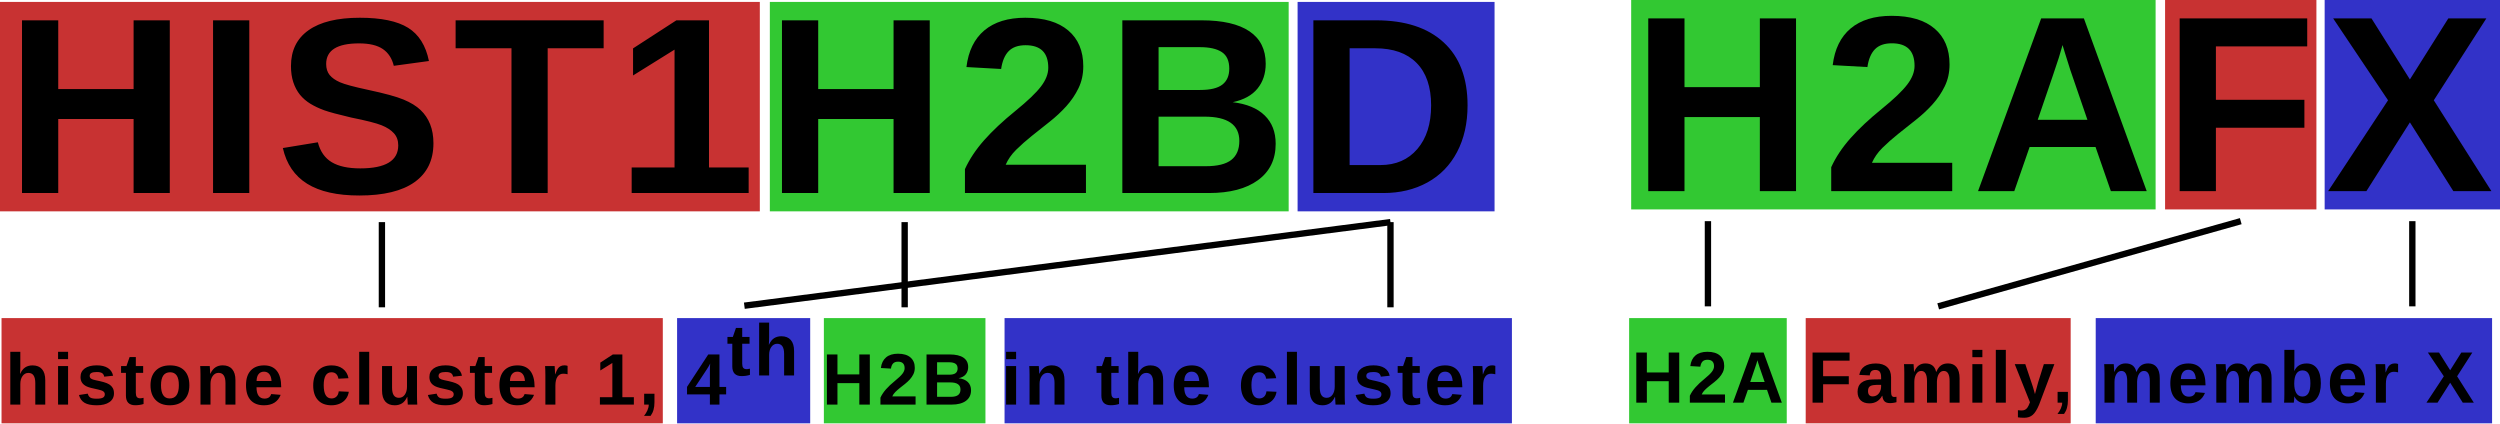
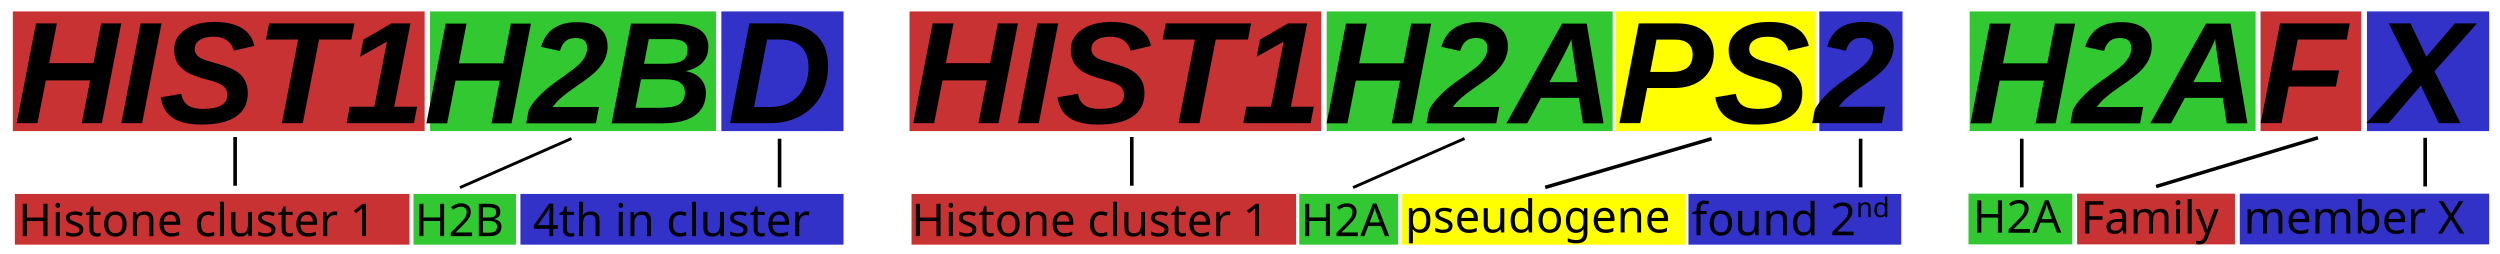
- <svg xmlns="http://www.w3.org/2000/svg" width="788.538" height="133.528" id="svg5523" version="1.1">
+ <svg xmlns="http://www.w3.org/2000/svg" width="1380" height="140" id="svg5523" version="1.1">
  <defs id="defs5525" />
-   <g id="layer1" transform="translate(36.68183,-272.9332)">
-     <g id="g6714">
-       <rect y="373.263" x="280.17" height="33.198" width="160.03" id="rect6497-4-3-4" style="fill:#3232c8;fill-opacity:1;stroke:none" />
-       <rect y="373.263" x="176.884" height="33.198" width="41.982" id="rect6497-4-3-4-9" style="fill:#3232c8;fill-opacity:1;stroke:none" />
-       <rect y="373.263" x="223.178" height="33.198" width="50.966" id="rect6497-4-5" style="fill:#32c832;fill-opacity:1;stroke:none" />
-       <rect y="373.263" x="-36.198" height="33.198" width="208.575" id="rect6497-6" style="fill:#c83232;fill-opacity:1;stroke:none" />
-       <rect y="273.539" x="372.599" height="66.055" width="62.124" id="rect6497-4-3" style="fill:#3232c8;fill-opacity:1;stroke:none" />
-       <rect y="273.539" x="206.138" height="66.055" width="163.645" id="rect6497-4" style="fill:#32c832;fill-opacity:1;stroke:none" />
-       <rect y="273.539" x="-36.682" height="66.055" width="239.659" id="rect6497" style="fill:#c83232;fill-opacity:1;stroke:none" />
-       <text transform="scale(1.000718,0.9992822)" id="text5027-9" y="334.061" x="-35.014" style="font-size:33.955px;font-style:normal;font-variant:normal;font-weight:normal;font-stretch:normal;text-align:justify;line-height:191%;letter-spacing:1.98px;word-spacing:0px;writing-mode:lr-tb;text-anchor:start;fill:#000000;fill-opacity:1;stroke:none;display:inline;font-family:Arno Pro;-inkscape-font-specification:Arno Pro" xml:space="preserve">
-         <tspan dx="0" style="font-size:79.229px;font-style:normal;font-variant:normal;font-weight:bold;font-stretch:normal;text-align:justify;line-height:191%;letter-spacing:3px;writing-mode:lr-tb;text-anchor:start;fill:#000000;fill-opacity:1;font-family:Liberation Sans;-inkscape-font-specification:Liberation Sans Bold" id="tspan21248-8" y="334.061" x="-35.014">HIST1H2BD</tspan>
-         <tspan id="tspan6545" dx="0 0 0 0 0 0 0 0 0 0 0 0 0 0 0 0 0 0 0 0 0 0 0 0 0 0 0 0 0 0 0 0 0 0 0 0 0 0 0 0 0 0" style="font-size:23px;font-style:normal;font-variant:normal;font-weight:bold;font-stretch:normal;text-align:justify;line-height:191%;letter-spacing:1px;writing-mode:lr-tb;text-anchor:start;fill:#000000;fill-opacity:1;font-family:Liberation Sans;-inkscape-font-specification:Liberation Sans Bold" y="400.838" x="-35.014">histone cluster 1, 4<tspan id="tspan6549" style="font-size:23px;font-style:normal;font-variant:normal;font-weight:bold;font-stretch:normal;text-align:justify;line-height:191%;writing-mode:lr-tb;text-anchor:start;baseline-shift:super;font-family:Liberation Sans;-inkscape-font-specification:Liberation Sans Bold">th</tspan> H2B in the cluster</tspan>
+   <g id="layer1" transform="translate(36.68183,-266.4611)">
+     <rect style="fill:#ffff00;fill-opacity:1;stroke:none" id="rect4235" width="110.571" height="66.055" x="855.085" y="272.765" />
+     <g id="g3690" transform="translate(278.3873,190.4035)">
+       <rect y="182.959" x="831.506" height="28" width="87.11" id="rect6497-6-2" style="fill:#c83232;fill-opacity:1;stroke:none" />
+       <rect y="182.959" x="921.294" height="28" width="137.644" id="rect6497-4-3-4-9-5" style="fill:#3232c8;fill-opacity:1;stroke:none" />
+       <rect y="182.959" x="771.537" height="28" width="57.292" id="rect6497-4-5-6" style="fill:#32c832;fill-opacity:1;stroke:none" />
+       <path style="fill:none;stroke:#000000;stroke-width:2;stroke-linecap:butt;stroke-linejoin:miter;stroke-miterlimit:4;stroke-dasharray:none;stroke-opacity:1" d="m 800.941,152.623 0,26.871" id="path6748-5" />
+       <path style="fill:none;stroke:#000000;stroke-width:1.937;stroke-linecap:butt;stroke-linejoin:miter;stroke-miterlimit:4;stroke-dasharray:none;stroke-opacity:1" d="m 964.451,152.102 -89.372,26.902" id="path6748-2" />
+       <path style="fill:none;stroke:#000000;stroke-width:2;stroke-linecap:butt;stroke-linejoin:miter;stroke-miterlimit:4;stroke-dasharray:none;stroke-opacity:1" d="m 1023.622,152.118 0,26.871" id="path6748-28" />
+       <rect y="82.361" x="932.75" height="66.055" width="55.587" id="rect6497-5" style="fill:#c83232;fill-opacity:1;stroke:none" />
+       <text id="text3378" y="144.021" x="931.434" style="font-style:normal;font-weight:normal;font-size:40px;line-height:125%;font-family:sans-serif;letter-spacing:0px;word-spacing:0px;fill:#000000;fill-opacity:1;stroke:none;stroke-width:1px;stroke-linecap:butt;stroke-linejoin:miter;stroke-opacity:1" xml:space="preserve">
+         <tspan style="font-style:italic;font-variant:normal;font-weight:bold;font-stretch:normal;font-size:80px;font-family:'Liberation Sans';-inkscape-font-specification:'Liberation Sans Bold Italic'" y="144.021" x="931.434" id="tspan3380">F</tspan>
      </text>
-       <path style="fill:none;stroke:#000000;stroke-width:2;stroke-linecap:butt;stroke-linejoin:miter;stroke-miterlimit:4;stroke-opacity:1;stroke-dasharray:none" d="m 83.779,342.993 0,26.871" id="path6748" />
-       <path style="fill:none;stroke:#000000;stroke-width:2;stroke-linecap:butt;stroke-linejoin:miter;stroke-miterlimit:4;stroke-opacity:1;stroke-dasharray:none" d="M 401.893,342.993 198.095,369.359" id="path6748-7" />
-       <path style="fill:none;stroke:#000000;stroke-width:2;stroke-linecap:butt;stroke-linejoin:miter;stroke-miterlimit:4;stroke-opacity:1;stroke-dasharray:none" d="m 401.893,342.993 0,26.871" id="path6748-1" />
-       <path style="fill:none;stroke:#000000;stroke-width:2;stroke-linecap:butt;stroke-linejoin:miter;stroke-miterlimit:4;stroke-opacity:1;stroke-dasharray:none" d="m 248.661,342.993 0,26.871" id="path6748-3" />
+       <rect y="82.361" x="991.489" height="66.055" width="67.449" id="rect6497-4-3-0" style="fill:#3232c8;fill-opacity:1;stroke:none" />
+       <text xml:space="preserve" style="font-style:normal;font-weight:normal;font-size:40px;line-height:125%;font-family:sans-serif;letter-spacing:0px;word-spacing:0px;fill:#000000;fill-opacity:1;stroke:none;stroke-width:1px;stroke-linecap:butt;stroke-linejoin:miter;stroke-opacity:1" x="994.863" y="144.021" id="text3384">
+         <tspan id="tspan3386" x="994.863" y="144.021" style="font-style:italic;font-variant:normal;font-weight:bold;font-stretch:normal;font-size:80px;font-family:'Liberation Sans';-inkscape-font-specification:'Liberation Sans Bold Italic'">X</tspan>
+       </text>
+       <rect y="82.361" x="772.185" height="66.055" width="157.836" id="rect6497-4-6" style="fill:#32c832;fill-opacity:1;stroke:none" />
+       <text xml:space="preserve" style="font-style:normal;font-weight:normal;font-size:40px;line-height:125%;font-family:sans-serif;letter-spacing:0px;word-spacing:0px;fill:#000000;fill-opacity:1;stroke:none;stroke-width:1px;stroke-linecap:butt;stroke-linejoin:miter;stroke-opacity:1" x="771.244" y="144.138" id="text3388">
+         <tspan id="tspan3390" x="771.244" y="144.138" style="font-style:italic;font-variant:normal;font-weight:bold;font-stretch:normal;font-size:80px;font-family:'Liberation Sans';-inkscape-font-specification:'Liberation Sans Bold Italic'">H2A</tspan>
+       </text>
+       <text id="text3416" y="204.512" x="773.945" style="font-style:normal;font-weight:normal;font-size:40px;line-height:125%;font-family:sans-serif;letter-spacing:0px;word-spacing:0px;fill:#000000;fill-opacity:1;stroke:none;stroke-width:1px;stroke-linecap:butt;stroke-linejoin:miter;stroke-opacity:1" xml:space="preserve">
+         <tspan style="font-style:normal;font-variant:normal;font-weight:normal;font-stretch:normal;font-size:25px;font-family:sans-serif;-inkscape-font-specification:sans-serif" y="204.512" x="773.945" id="tspan3418">H2A</tspan>
+       </text>
+       <text id="text3420" y="204.951" x="833.585" style="font-style:normal;font-weight:normal;font-size:40px;line-height:125%;font-family:sans-serif;letter-spacing:0px;word-spacing:0px;fill:#000000;fill-opacity:1;stroke:none;stroke-width:1px;stroke-linecap:butt;stroke-linejoin:miter;stroke-opacity:1" xml:space="preserve">
+         <tspan style="font-style:normal;font-variant:normal;font-weight:normal;font-stretch:normal;font-size:25px;font-family:sans-serif;-inkscape-font-specification:sans-serif" y="204.951" x="833.585" id="tspan3422">Family</tspan>
+       </text>
+       <text id="text3424" y="204.951" x="923.468" style="font-style:normal;font-weight:normal;font-size:40px;line-height:125%;font-family:sans-serif;letter-spacing:0px;word-spacing:0px;fill:#000000;fill-opacity:1;stroke:none;stroke-width:1px;stroke-linecap:butt;stroke-linejoin:miter;stroke-opacity:1" xml:space="preserve">
+         <tspan style="font-style:normal;font-variant:normal;font-weight:normal;font-stretch:normal;font-size:25px;font-family:sans-serif;-inkscape-font-specification:sans-serif" y="204.951" x="923.468" id="tspan3426">member X</tspan>
+       </text>
    </g>
-     <g id="g6733">
-       <rect y="373.263" x="532.865" height="33.198" width="83.575" id="rect6497-6-2" style="fill:#c83232;fill-opacity:1;stroke:none" />
-       <rect y="373.263" x="624.34" height="33.198" width="125.017" id="rect6497-4-3-4-9-5" style="fill:#3232c8;fill-opacity:1;stroke:none" />
-       <rect y="373.263" x="477.169" height="33.198" width="49.716" id="rect6497-4-5-6" style="fill:#32c832;fill-opacity:1;stroke:none" />
-       <rect y="272.933" x="696.55" height="66.055" width="55.306" id="rect6497-4-3-0" style="fill:#3232c8;fill-opacity:1;stroke:none" />
-       <rect y="272.933" x="477.817" height="66.055" width="165.412" id="rect6497-4-6" style="fill:#32c832;fill-opacity:1;stroke:none" />
-       <rect y="272.933" x="646.218" height="66.055" width="47.73" id="rect6497-5" style="fill:#c83232;fill-opacity:1;stroke:none" />
-       <text transform="scale(1.000718,0.9992822)" id="text5027-9-9" y="333.454" x="477.56" style="font-size:33.955px;font-style:normal;font-variant:normal;font-weight:normal;font-stretch:normal;text-align:justify;line-height:191%;letter-spacing:1.98px;word-spacing:0px;writing-mode:lr-tb;text-anchor:start;fill:#000000;fill-opacity:1;stroke:none;display:inline;font-family:Arno Pro;-inkscape-font-specification:Arno Pro" xml:space="preserve">
-         <tspan dx="0" style="font-size:79.229px;font-style:normal;font-variant:normal;font-weight:bold;font-stretch:normal;text-align:justify;line-height:191%;letter-spacing:3px;writing-mode:lr-tb;text-anchor:start;fill:#000000;fill-opacity:1;font-family:Liberation Sans;-inkscape-font-specification:Liberation Sans Bold" id="tspan21248-8-5" y="333.454" x="477.56">H2AFX</tspan>
-         <tspan id="tspan6545-6" dx="0 0 0 0 0 0 0 0 0 0 0 0 0 0 0 0 0 0 0 0 0" style="font-size:23px;font-style:normal;font-variant:normal;font-weight:bold;font-stretch:normal;text-align:justify;line-height:191%;letter-spacing:1px;writing-mode:lr-tb;text-anchor:start;fill:#000000;fill-opacity:1;font-family:Liberation Sans;-inkscape-font-specification:Liberation Sans Bold" y="400.232" x="477.56">H2A Family, member X</tspan>
+     <rect y="373.51" x="466.485" height="28" width="212.269" id="rect3576" style="fill:#c83232;fill-opacity:1;stroke:none" />
+     <rect y="373.51" x="895.356" height="28" width="117.454" id="rect3578" style="fill:#3232c8;fill-opacity:1;stroke:none" />
+     <rect y="373.51" x="680.515" height="28" width="54.558" id="rect3580" style="fill:#32c832;fill-opacity:1;stroke:none" />
+     <path style="fill:none;stroke:#000000;stroke-width:2;stroke-linecap:butt;stroke-linejoin:miter;stroke-miterlimit:4;stroke-dasharray:none;stroke-opacity:1" d="m 588.062,342.103 0,26.871" id="path3582" />
+     <path style="fill:none;stroke:#000000;stroke-width:1.612;stroke-linecap:butt;stroke-linejoin:miter;stroke-miterlimit:4;stroke-dasharray:none;stroke-opacity:1" d="m 771.729,342.928 -61.542,27.068" id="path3584" />
+     <path style="fill:none;stroke:#000000;stroke-width:2;stroke-linecap:butt;stroke-linejoin:miter;stroke-miterlimit:4;stroke-dasharray:none;stroke-opacity:1" d="m 990.386,343.026 0,26.871" id="path3586" />
+     <rect y="272.765" x="465.368" height="66.055" width="227.313" id="rect3588" style="fill:#c83232;fill-opacity:1;stroke:none" />
+     <text id="text3590" y="334.425" x="466.073" style="font-style:normal;font-weight:normal;font-size:40px;line-height:125%;font-family:sans-serif;letter-spacing:0px;word-spacing:0px;fill:#000000;fill-opacity:1;stroke:none;stroke-width:1px;stroke-linecap:butt;stroke-linejoin:miter;stroke-opacity:1" xml:space="preserve">
+       <tspan style="font-style:italic;font-variant:normal;font-weight:bold;font-stretch:normal;font-size:80px;font-family:'Liberation Sans';-inkscape-font-specification:'Liberation Sans Bold Italic'" y="334.425" x="466.073" id="tspan3592">HIST1</tspan>
+     </text>
+     <rect y="272.765" x="967.585" height="66.055" width="45.928" id="rect3594" style="fill:#3232c8;fill-opacity:1;stroke:none" />
+     <text xml:space="preserve" style="font-style:normal;font-weight:normal;font-size:40px;line-height:125%;font-family:sans-serif;letter-spacing:0px;word-spacing:0px;fill:#000000;fill-opacity:1;stroke:none;stroke-width:1px;stroke-linecap:butt;stroke-linejoin:miter;stroke-opacity:1" x="855.841" y="334.425" id="text3596">
+       <tspan id="tspan3598" x="855.841" y="334.425" style="font-style:italic;font-variant:normal;font-weight:bold;font-stretch:normal;font-size:80px;font-family:'Liberation Sans';-inkscape-font-specification:'Liberation Sans Bold Italic'">PS</tspan>
+     </text>
+     <rect y="272.765" x="695.656" height="66.055" width="157.836" id="rect3600" style="fill:#32c832;fill-opacity:1;stroke:none" />
+     <text xml:space="preserve" style="font-style:normal;font-weight:normal;font-size:40px;line-height:125%;font-family:sans-serif;letter-spacing:0px;word-spacing:0px;fill:#000000;fill-opacity:1;stroke:none;stroke-width:1px;stroke-linecap:butt;stroke-linejoin:miter;stroke-opacity:1" x="694.222" y="334.542" id="text3602">
+       <tspan id="tspan3604" x="694.222" y="334.542" style="font-style:italic;font-variant:normal;font-weight:bold;font-stretch:normal;font-size:80px;font-family:'Liberation Sans';-inkscape-font-specification:'Liberation Sans Bold Italic'">H2A</tspan>
+     </text>
+     <text id="text3606" y="396.788" x="683.352" style="font-style:normal;font-weight:normal;font-size:40px;line-height:125%;font-family:sans-serif;letter-spacing:0px;word-spacing:0px;fill:#000000;fill-opacity:1;stroke:none;stroke-width:1px;stroke-linecap:butt;stroke-linejoin:miter;stroke-opacity:1" xml:space="preserve">
+       <tspan style="font-style:normal;font-variant:normal;font-weight:normal;font-stretch:normal;font-size:25px;font-family:sans-serif;-inkscape-font-specification:sans-serif" y="396.788" x="683.352" id="tspan3608" dx="-2">H2A</tspan>
+     </text>
+     <text id="text3610" y="396.818" x="468.421" style="font-style:normal;font-weight:normal;font-size:40px;line-height:125%;font-family:sans-serif;letter-spacing:0px;word-spacing:0px;fill:#000000;fill-opacity:1;stroke:none;stroke-width:1px;stroke-linecap:butt;stroke-linejoin:miter;stroke-opacity:1" xml:space="preserve">
+       <tspan style="font-style:normal;font-variant:normal;font-weight:normal;font-stretch:normal;font-size:25px;font-family:sans-serif;-inkscape-font-specification:sans-serif" y="396.818" x="468.421" id="tspan3612" dx="-2">Histone cluster 1</tspan>
+     </text>
+     <text id="text3614" y="396.313" x="897.081" style="font-style:normal;font-weight:normal;font-size:40px;line-height:125%;font-family:sans-serif;letter-spacing:0px;word-spacing:0px;fill:#000000;fill-opacity:1;stroke:none;stroke-width:1px;stroke-linecap:butt;stroke-linejoin:miter;stroke-opacity:1" xml:space="preserve">
+       <tspan style="font-style:normal;font-variant:normal;font-weight:normal;font-stretch:normal;font-size:25px;font-family:sans-serif;-inkscape-font-specification:sans-serif" y="396.313" x="897.081" id="tspan3616">found 2<tspan style="font-size:15px" id="tspan4239" dy="-10">nd</tspan>
+       </tspan>
+     </text>
+     <g id="g3713" transform="translate(278.3872,190.6635)">
+       <rect y="182.847" x="-306.862" height="28" width="217.824" id="rect3618" style="fill:#c83232;fill-opacity:1;stroke:none" />
+       <rect y="182.847" x="-27.789" height="28" width="178.359" id="rect3620" style="fill:#3232c8;fill-opacity:1;stroke:none" />
+       <rect y="182.847" x="-86.832" height="28" width="56.578" id="rect3622" style="fill:#32c832;fill-opacity:1;stroke:none" />
+       <path style="fill:none;stroke:#000000;stroke-width:2;stroke-linecap:butt;stroke-linejoin:miter;stroke-miterlimit:4;stroke-dasharray:none;stroke-opacity:1" d="m -185.285,151.439 0,26.871" id="path3624" />
+       <path style="fill:none;stroke:#000000;stroke-width:1.612;stroke-linecap:butt;stroke-linejoin:miter;stroke-miterlimit:4;stroke-dasharray:none;stroke-opacity:1" d="M 0.382,152.265 -61.16,179.332" id="path3626" />
+       <path style="fill:none;stroke:#000000;stroke-width:2;stroke-linecap:butt;stroke-linejoin:miter;stroke-miterlimit:4;stroke-dasharray:none;stroke-opacity:1" d="m 115.253,152.363 0,26.871" id="path3628" />
+       <rect y="82.101" x="-307.979" height="66.055" width="227.313" id="rect3630" style="fill:#c83232;fill-opacity:1;stroke:none" />
+       <text id="text3632" y="143.761" x="-307.274" style="font-style:normal;font-weight:normal;font-size:40px;line-height:125%;font-family:sans-serif;letter-spacing:0px;word-spacing:0px;fill:#000000;fill-opacity:1;stroke:none;stroke-width:1px;stroke-linecap:butt;stroke-linejoin:miter;stroke-opacity:1" xml:space="preserve">
+         <tspan style="font-style:italic;font-variant:normal;font-weight:bold;font-stretch:normal;font-size:80px;font-family:'Liberation Sans';-inkscape-font-specification:'Liberation Sans Bold Italic'" y="143.761" x="-307.274" id="tspan3634">HIST1</tspan>
      </text>
-       <path style="fill:none;stroke:#000000;stroke-width:2;stroke-linecap:butt;stroke-linejoin:miter;stroke-miterlimit:4;stroke-opacity:1;stroke-dasharray:none" d="m 502.027,342.69 0,26.871" id="path6748-5" />
-       <path style="fill:none;stroke:#000000;stroke-width:2;stroke-linecap:butt;stroke-linejoin:miter;stroke-miterlimit:4;stroke-opacity:1;stroke-dasharray:none" d="m 670.083,342.69 -95.431,26.871" id="path6748-2" />
-       <path style="fill:none;stroke:#000000;stroke-width:2;stroke-linecap:butt;stroke-linejoin:miter;stroke-miterlimit:4;stroke-opacity:1;stroke-dasharray:none" d="m 724.203,342.69 0,26.871" id="path6748-28" />
+       <rect y="82.101" x="83.121" height="66.055" width="67.449" id="rect3636" style="fill:#3232c8;fill-opacity:1;stroke:none" />
+       <text xml:space="preserve" style="font-style:normal;font-weight:normal;font-size:40px;line-height:125%;font-family:sans-serif;letter-spacing:0px;word-spacing:0px;fill:#000000;fill-opacity:1;stroke:none;stroke-width:1px;stroke-linecap:butt;stroke-linejoin:miter;stroke-opacity:1" x="86.494" y="143.761" id="text3638">
+         <tspan id="tspan3640" x="86.494" y="143.761" style="font-style:italic;font-variant:normal;font-weight:bold;font-stretch:normal;font-size:80px;font-family:'Liberation Sans';-inkscape-font-specification:'Liberation Sans Bold Italic'">D</tspan>
+       </text>
+       <rect y="82.101" x="-77.691" height="66.055" width="157.836" id="rect3642" style="fill:#32c832;fill-opacity:1;stroke:none" />
+       <text xml:space="preserve" style="font-style:normal;font-weight:normal;font-size:40px;line-height:125%;font-family:sans-serif;letter-spacing:0px;word-spacing:0px;fill:#000000;fill-opacity:1;stroke:none;stroke-width:1px;stroke-linecap:butt;stroke-linejoin:miter;stroke-opacity:1" x="-81.125" y="143.879" id="text3644">
+         <tspan id="tspan3646" x="-81.125" y="143.879" style="font-style:italic;font-variant:normal;font-weight:bold;font-stretch:normal;font-size:80px;font-family:'Liberation Sans';-inkscape-font-specification:'Liberation Sans Bold Italic'">H2B</tspan>
+       </text>
+       <text id="text3648" y="206.124" x="-85.995" style="font-style:normal;font-weight:normal;font-size:40px;line-height:125%;font-family:sans-serif;letter-spacing:0px;word-spacing:0px;fill:#000000;fill-opacity:1;stroke:none;stroke-width:1px;stroke-linecap:butt;stroke-linejoin:miter;stroke-opacity:1" xml:space="preserve">
+         <tspan style="font-style:normal;font-variant:normal;font-weight:normal;font-stretch:normal;font-size:25px;font-family:sans-serif;-inkscape-font-specification:sans-serif" y="206.124" x="-85.995" id="tspan3650">H2B</tspan>
+       </text>
+       <text id="text3652" y="206.155" x="-304.926" style="font-style:normal;font-weight:normal;font-size:40px;line-height:125%;font-family:sans-serif;letter-spacing:0px;word-spacing:0px;fill:#000000;fill-opacity:1;stroke:none;stroke-width:1px;stroke-linecap:butt;stroke-linejoin:miter;stroke-opacity:1" xml:space="preserve">
+         <tspan style="font-style:normal;font-variant:normal;font-weight:normal;font-stretch:normal;font-size:25px;font-family:sans-serif;-inkscape-font-specification:sans-serif" y="206.155" x="-304.926" id="tspan3654">Histone cluster 1</tspan>
+       </text>
+       <text id="text3656" y="206.155" x="-20.9" style="font-style:normal;font-weight:normal;font-size:40px;line-height:125%;font-family:sans-serif;letter-spacing:0px;word-spacing:0px;fill:#000000;fill-opacity:1;stroke:none;stroke-width:1px;stroke-linecap:butt;stroke-linejoin:miter;stroke-opacity:1" xml:space="preserve">
+         <tspan style="font-style:normal;font-variant:normal;font-weight:normal;font-stretch:normal;font-size:25px;font-family:sans-serif;-inkscape-font-specification:sans-serif" y="206.155" x="-20.9" id="tspan3658">4th in cluster</tspan>
+       </text>
    </g>
+     <text xml:space="preserve" style="font-style:normal;font-weight:normal;font-size:40px;line-height:125%;font-family:sans-serif;letter-spacing:0px;word-spacing:0px;fill:#000000;fill-opacity:1;stroke:none;stroke-width:1px;stroke-linecap:butt;stroke-linejoin:miter;stroke-opacity:1" x="515.991" y="217.125" id="text3660">
+       <tspan id="tspan3662" x="515.991" y="217.125" />
+     </text>
+     <text id="text3425" y="334.425" x="964.918" style="font-style:normal;font-weight:normal;font-size:40px;line-height:125%;font-family:sans-serif;letter-spacing:0px;word-spacing:0px;fill:#000000;fill-opacity:1;stroke:none;stroke-width:1px;stroke-linecap:butt;stroke-linejoin:miter;stroke-opacity:1" xml:space="preserve">
+       <tspan style="font-style:italic;font-variant:normal;font-weight:bold;font-stretch:normal;font-size:80px;font-family:'Liberation Sans';-inkscape-font-specification:'Liberation Sans Bold Italic'" y="334.425" x="964.918" id="tspan3427">2</tspan>
+     </text>
+     <rect style="fill:#ffff00;fill-opacity:1;stroke:none" id="rect3429" width="156.64" height="28" x="736.972" y="373.51" />
+     <text xml:space="preserve" style="font-style:normal;font-weight:normal;font-size:40px;line-height:125%;font-family:sans-serif;letter-spacing:0px;word-spacing:0px;fill:#000000;fill-opacity:1;stroke:none;stroke-width:1px;stroke-linecap:butt;stroke-linejoin:miter;stroke-opacity:1" x="738.911" y="394.788" id="text4231">
+       <tspan id="tspan4233" x="738.911" y="394.788" style="font-style:normal;font-variant:normal;font-weight:normal;font-stretch:normal;font-size:25px;font-family:sans-serif;-inkscape-font-specification:sans-serif">pseudogene</tspan>
+     </text>
+     <path id="path4241" d="m 908.133,343.032 -91.849,26.859" style="fill:none;stroke:#000000;stroke-width:1.962;stroke-linecap:butt;stroke-linejoin:miter;stroke-miterlimit:4;stroke-dasharray:none;stroke-opacity:1" />
  </g>
</svg>
